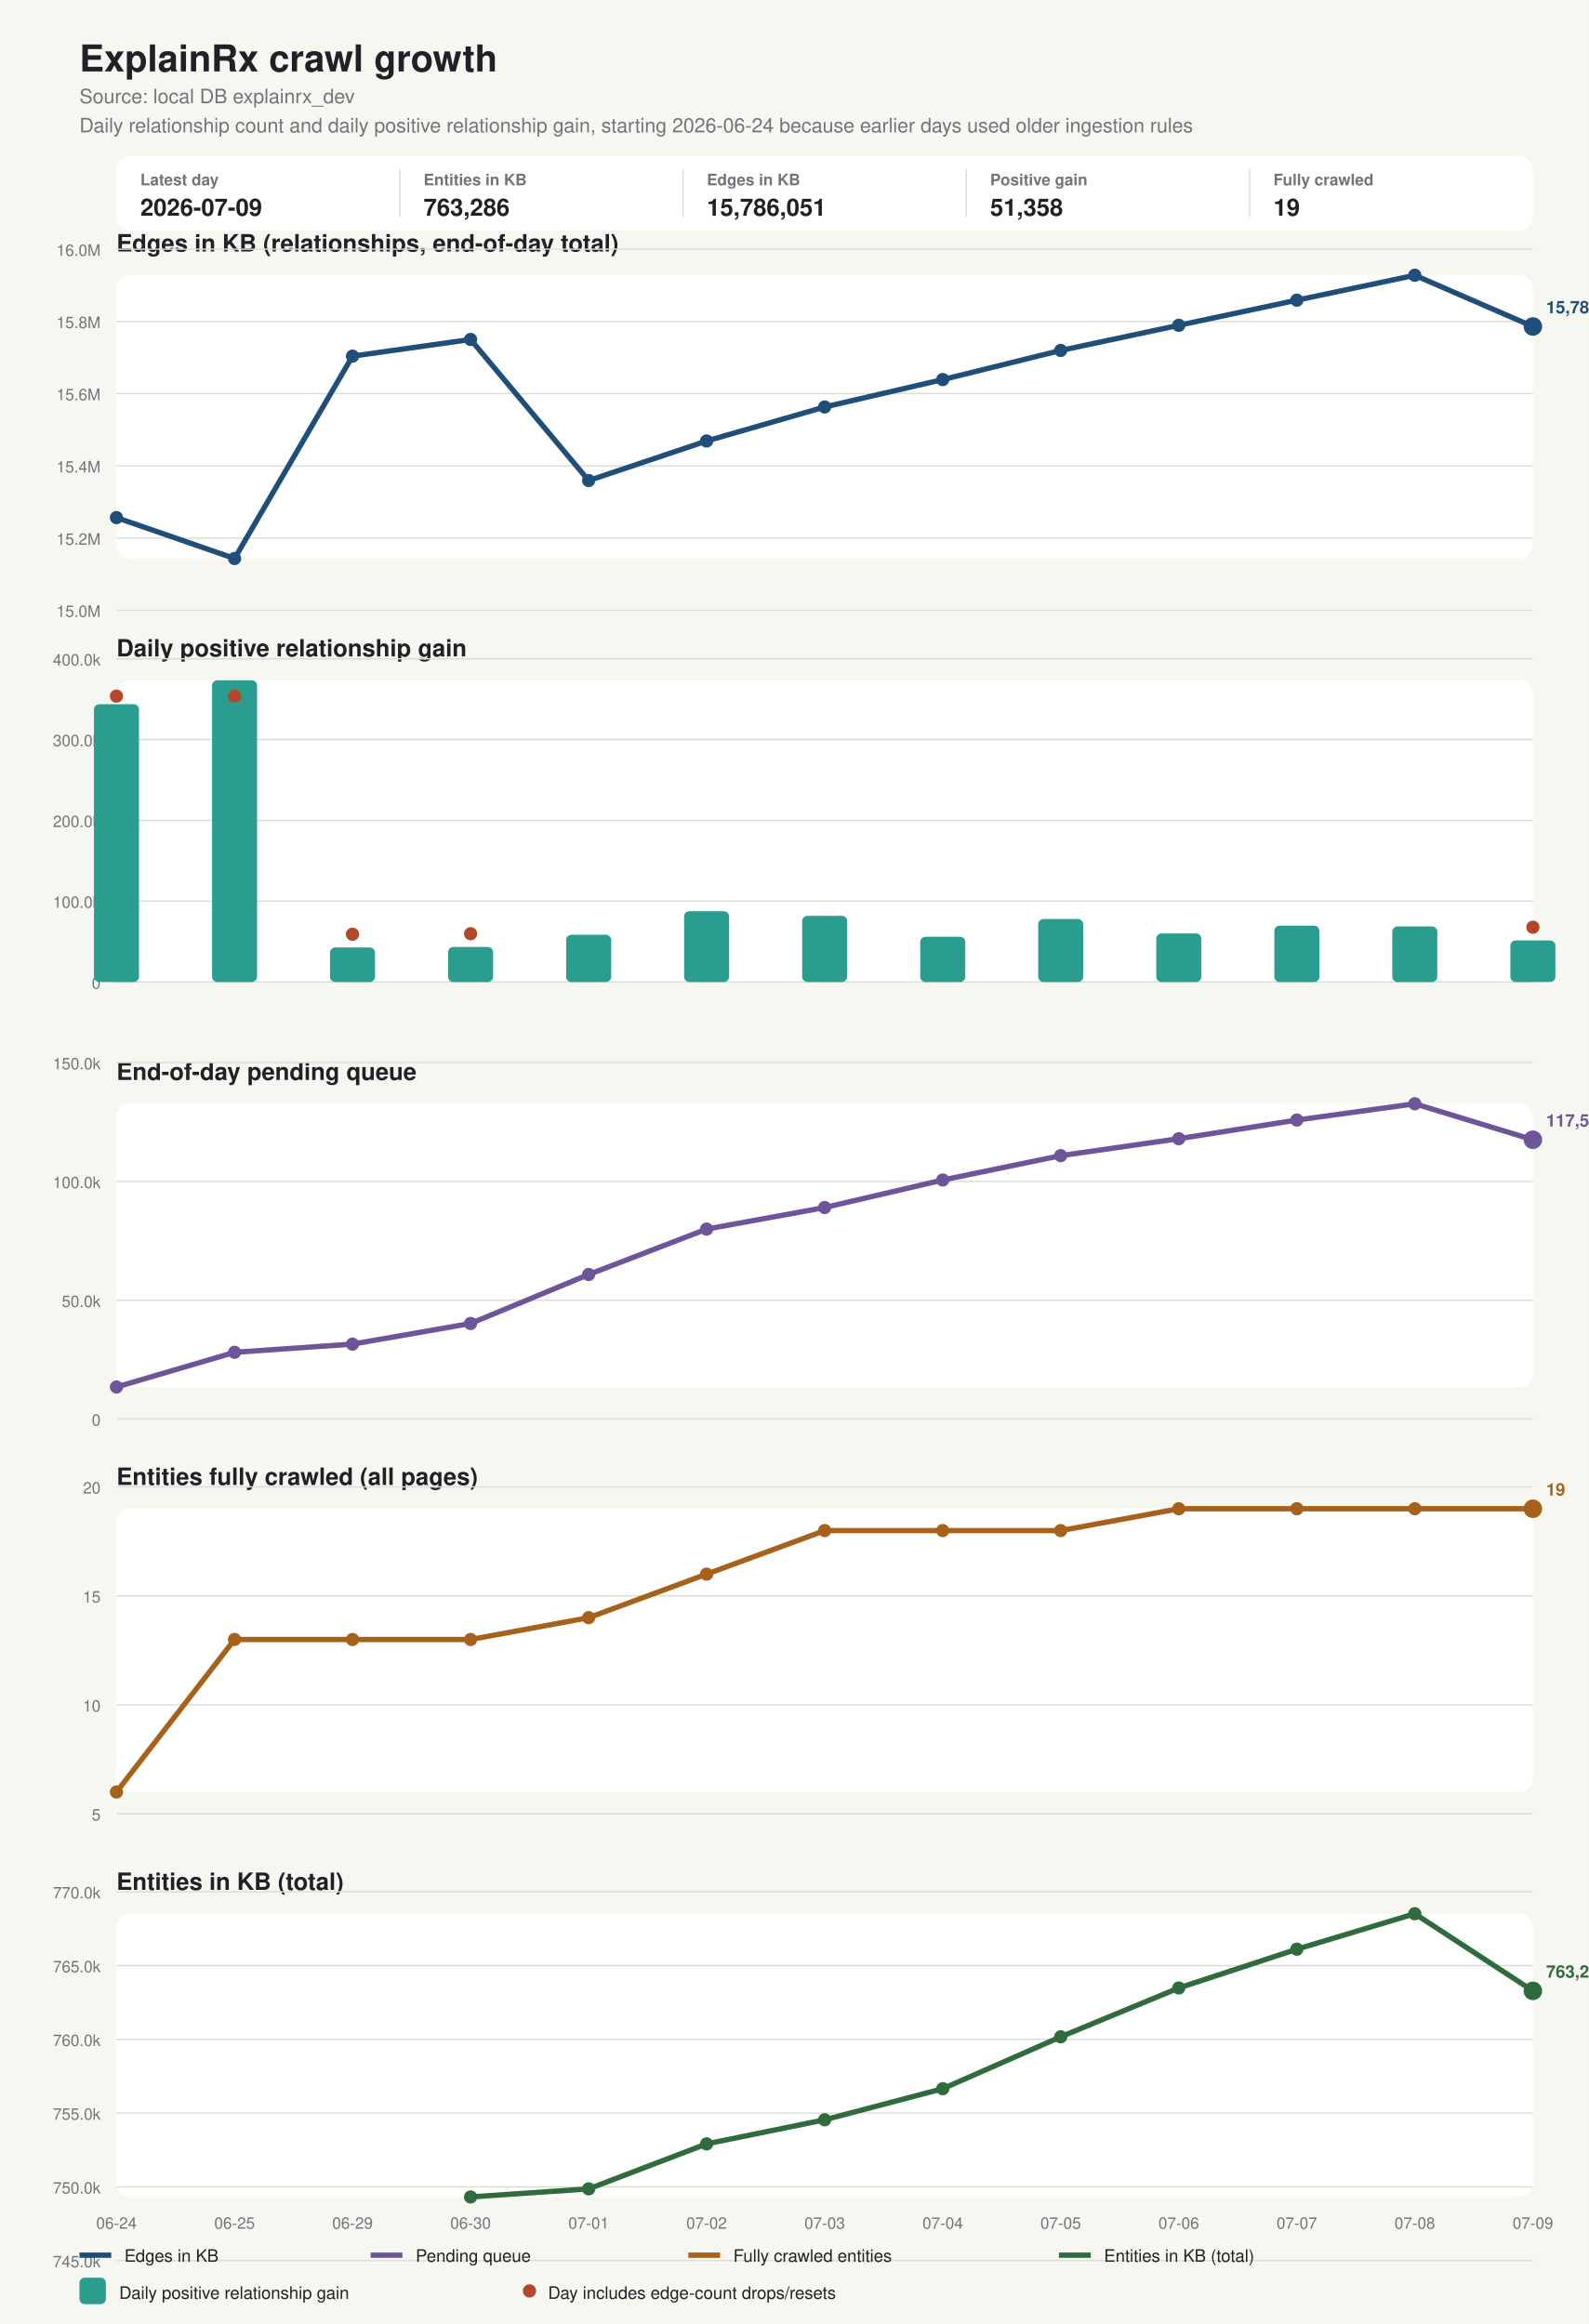
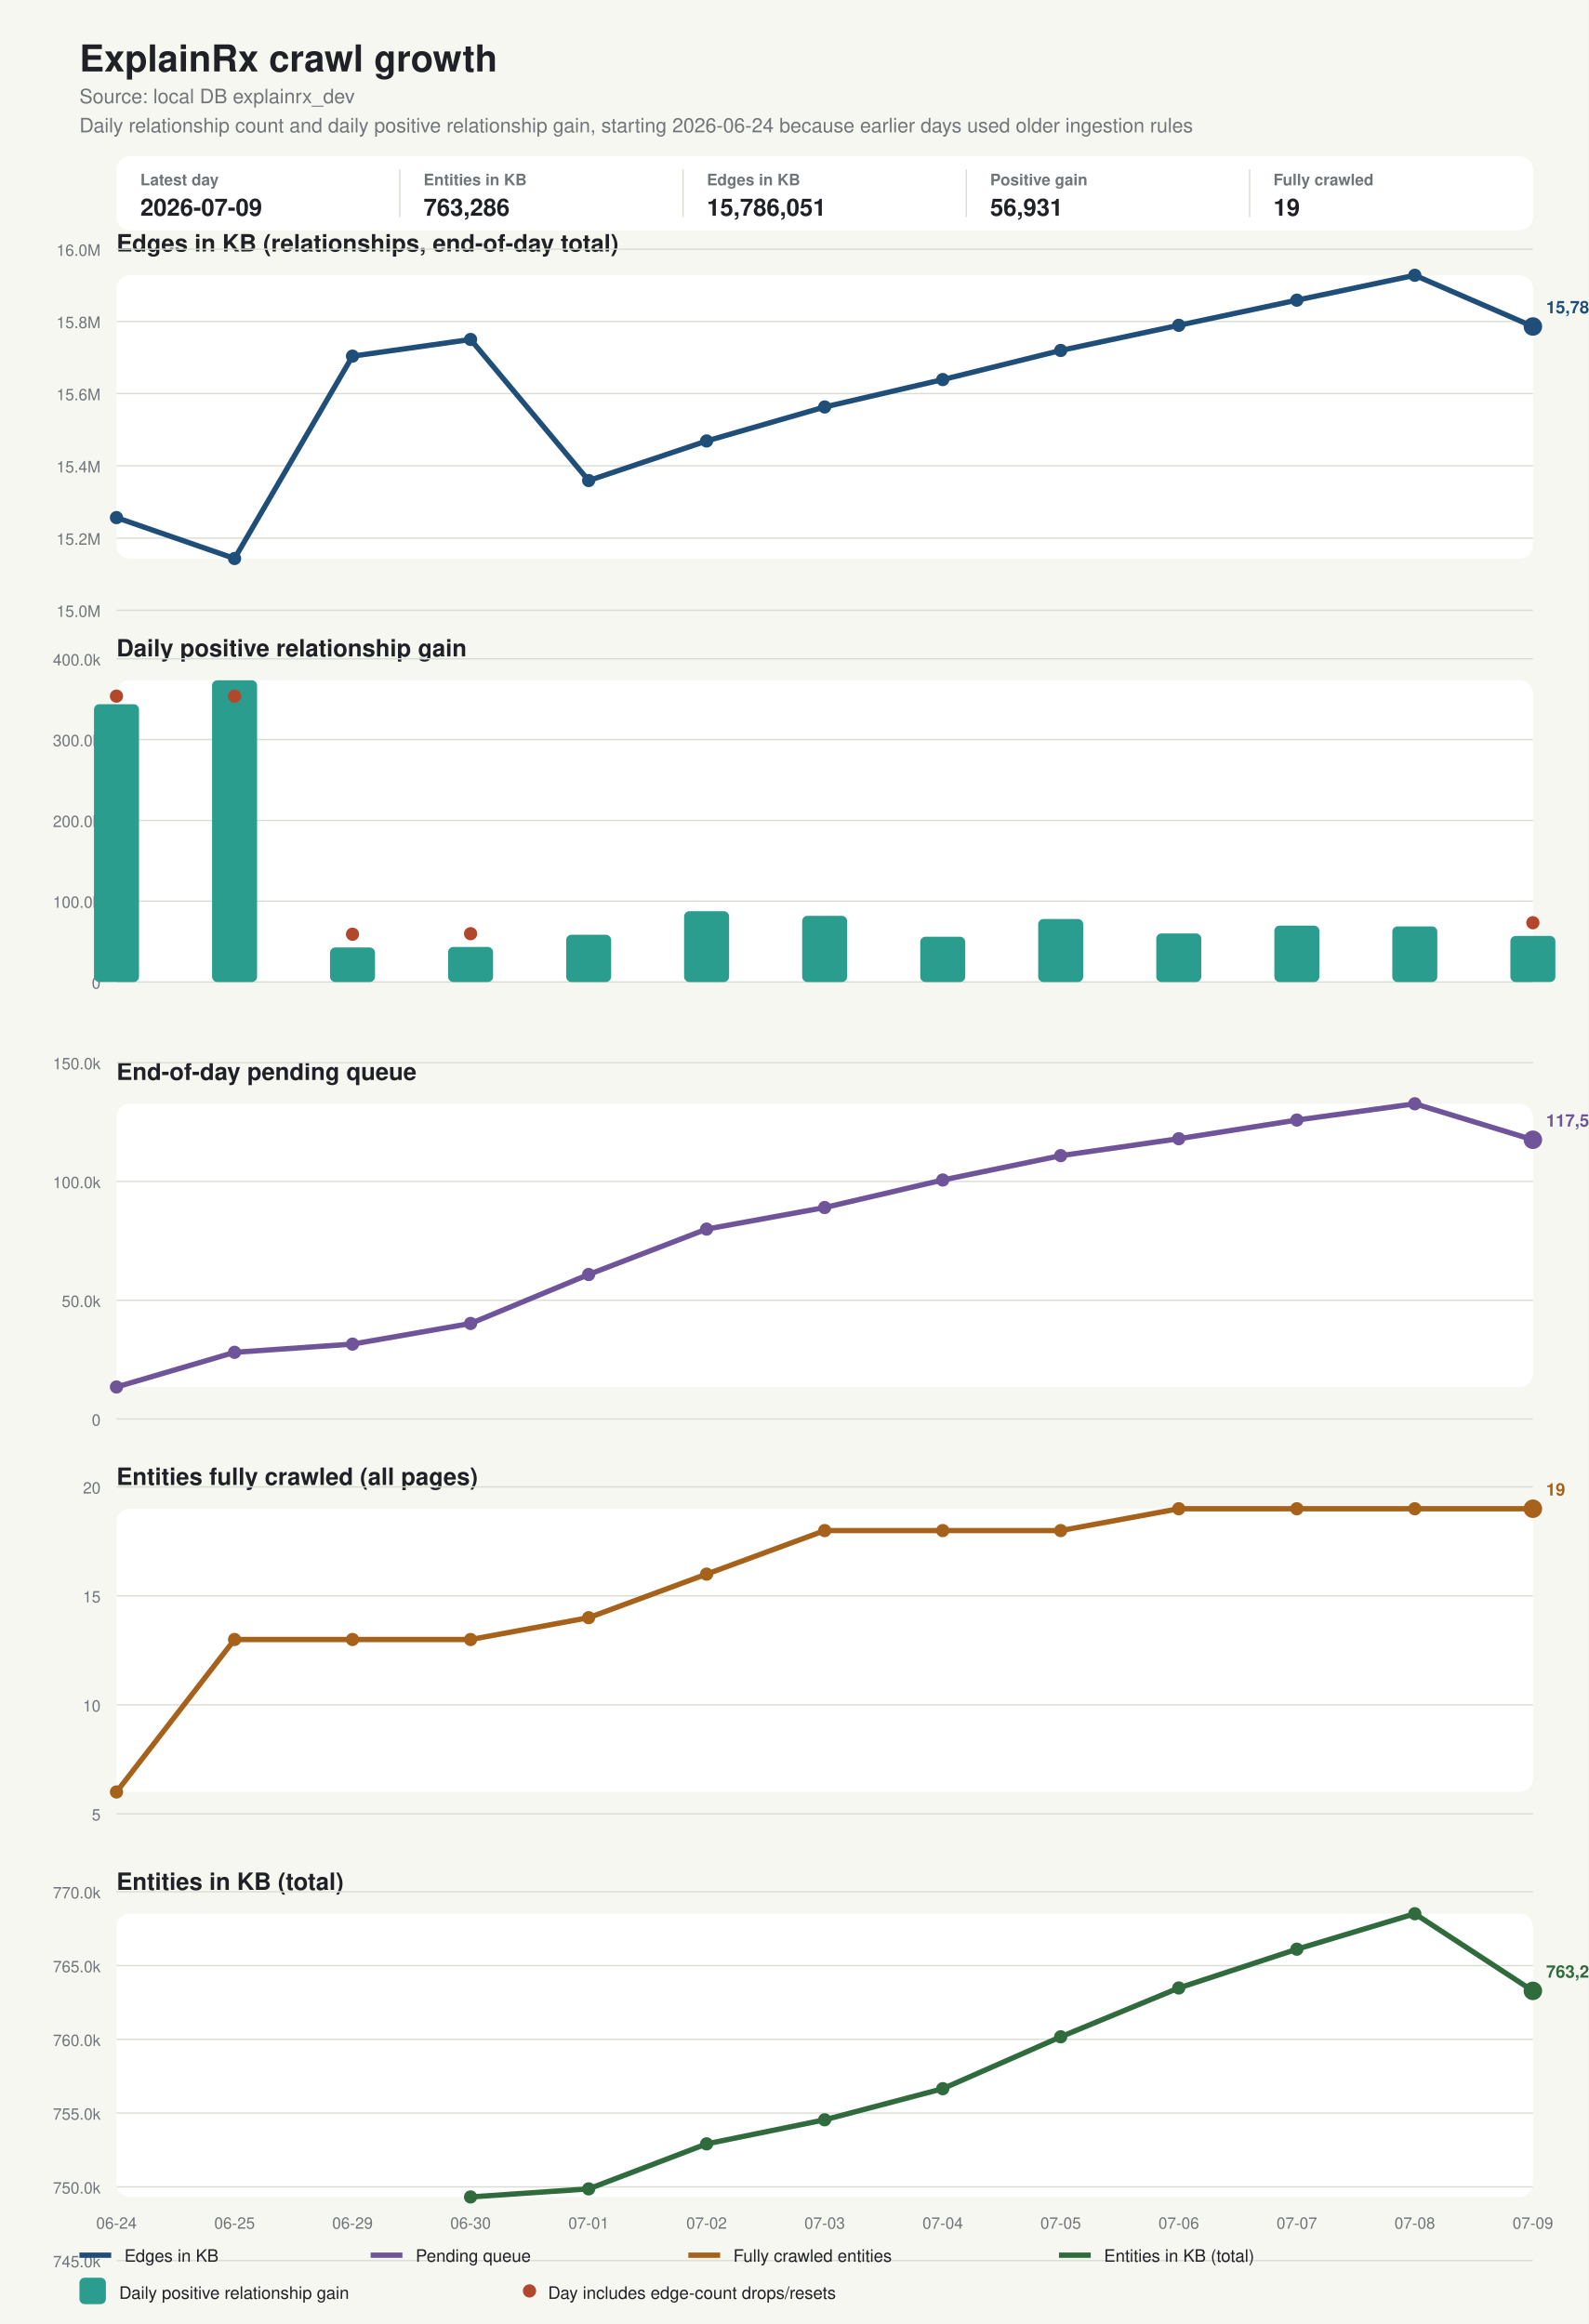
<svg xmlns="http://www.w3.org/2000/svg" width="1200" height="1756" viewBox="0 0 1200 1756">
  <rect width="100%" height="100%" fill="#f7f7f2" />
  <text x="60" y="54" font-family="Helvetica, Arial, sans-serif" font-size="28" font-weight="700" fill="#202126">ExplainRx crawl growth</text>
  <text x="60" y="78" font-family="Helvetica, Arial, sans-serif" font-size="15" fill="#70757a">Source: local DB explainrx_dev</text>
  <text x="60" y="100" font-family="Helvetica, Arial, sans-serif" font-size="15" fill="#70757a">Daily relationship count and daily positive relationship gain, starting 2026-06-24 because earlier days used older ingestion rules</text>
  <rect x="88" y="118" width="1070" height="56" fill="#ffffff" rx="10" />
  <rect x="88" y="208" width="1070" height="214" fill="#ffffff" rx="10" />
  <rect x="88" y="514" width="1070" height="228" fill="#ffffff" rx="10" />
  <rect x="88" y="834" width="1070" height="214" fill="#ffffff" rx="10" />
  <rect x="88" y="1140" width="1070" height="214" fill="#ffffff" rx="10" />
  <rect x="88" y="1446" width="1070" height="214" fill="#ffffff" rx="10" />
  <text x="88" y="190" font-family="Helvetica, Arial, sans-serif" font-size="18" font-weight="700" fill="#202126">Edges in KB (relationships, end-of-day total)</text>
  <text x="88" y="496" font-family="Helvetica, Arial, sans-serif" font-size="18" font-weight="700" fill="#202126">Daily positive relationship gain</text>
  <text x="88" y="816" font-family="Helvetica, Arial, sans-serif" font-size="18" font-weight="700" fill="#202126">End-of-day pending queue</text>
  <text x="88" y="1122" font-family="Helvetica, Arial, sans-serif" font-size="18" font-weight="700" fill="#202126">Entities fully crawled (all pages)</text>
  <text x="88" y="1428" font-family="Helvetica, Arial, sans-serif" font-size="18" font-weight="700" fill="#202126">Entities in KB (total)</text>
  <text x="106.0" y="140" font-family="Helvetica, Arial, sans-serif" font-size="12" font-weight="700" fill="#70757a">Latest day</text>
  <text x="106.0" y="163" font-family="Helvetica, Arial, sans-serif" font-size="18" font-weight="700" fill="#202126">2026-07-09</text>
  <line x1="302.0" y1="128" x2="302.0" y2="164" stroke="#d8ddd2" stroke-width="1" />
  <text x="320.0" y="140" font-family="Helvetica, Arial, sans-serif" font-size="12" font-weight="700" fill="#70757a">Entities in KB</text>
  <text x="320.0" y="163" font-family="Helvetica, Arial, sans-serif" font-size="18" font-weight="700" fill="#202126">763,286</text>
  <line x1="516.0" y1="128" x2="516.0" y2="164" stroke="#d8ddd2" stroke-width="1" />
  <text x="534.0" y="140" font-family="Helvetica, Arial, sans-serif" font-size="12" font-weight="700" fill="#70757a">Edges in KB</text>
  <text x="534.0" y="163" font-family="Helvetica, Arial, sans-serif" font-size="18" font-weight="700" fill="#202126">15,786,051</text>
  <line x1="730.0" y1="128" x2="730.0" y2="164" stroke="#d8ddd2" stroke-width="1" />
  <text x="748.0" y="140" font-family="Helvetica, Arial, sans-serif" font-size="12" font-weight="700" fill="#70757a">Positive gain</text>
-   <text x="748.0" y="163" font-family="Helvetica, Arial, sans-serif" font-size="18" font-weight="700" fill="#202126">51,358</text>
+   <text x="748.0" y="163" font-family="Helvetica, Arial, sans-serif" font-size="18" font-weight="700" fill="#202126">56,931</text>
  <line x1="944.0" y1="128" x2="944.0" y2="164" stroke="#d8ddd2" stroke-width="1" />
  <text x="962.0" y="140" font-family="Helvetica, Arial, sans-serif" font-size="12" font-weight="700" fill="#70757a">Fully crawled</text>
  <text x="962.0" y="163" font-family="Helvetica, Arial, sans-serif" font-size="18" font-weight="700" fill="#202126">19</text>
  <line x1="88" y1="461.1" x2="1158" y2="461.1" stroke="#d8ddd2" stroke-width="1" />
  <text x="76" y="466.1" text-anchor="end" font-family="Helvetica, Arial, sans-serif" font-size="12" fill="#70757a">15.0M</text>
  <line x1="88" y1="406.6" x2="1158" y2="406.6" stroke="#d8ddd2" stroke-width="1" />
  <text x="76" y="411.6" text-anchor="end" font-family="Helvetica, Arial, sans-serif" font-size="12" fill="#70757a">15.2M</text>
  <line x1="88" y1="352.0" x2="1158" y2="352.0" stroke="#d8ddd2" stroke-width="1" />
  <text x="76" y="357.0" text-anchor="end" font-family="Helvetica, Arial, sans-serif" font-size="12" fill="#70757a">15.4M</text>
  <line x1="88" y1="297.4" x2="1158" y2="297.4" stroke="#d8ddd2" stroke-width="1" />
  <text x="76" y="302.4" text-anchor="end" font-family="Helvetica, Arial, sans-serif" font-size="12" fill="#70757a">15.6M</text>
  <line x1="88" y1="242.9" x2="1158" y2="242.9" stroke="#d8ddd2" stroke-width="1" />
  <text x="76" y="247.9" text-anchor="end" font-family="Helvetica, Arial, sans-serif" font-size="12" fill="#70757a">15.8M</text>
  <line x1="88" y1="188.3" x2="1158" y2="188.3" stroke="#d8ddd2" stroke-width="1" />
  <text x="76" y="193.3" text-anchor="end" font-family="Helvetica, Arial, sans-serif" font-size="12" fill="#70757a">16.0M</text>
  <line x1="88" y1="742.0" x2="1158" y2="742.0" stroke="#d8ddd2" stroke-width="1" />
  <text x="76" y="747.0" text-anchor="end" font-family="Helvetica, Arial, sans-serif" font-size="12" fill="#70757a">0</text>
  <line x1="88" y1="680.9" x2="1158" y2="680.9" stroke="#d8ddd2" stroke-width="1" />
  <text x="76" y="685.9" text-anchor="end" font-family="Helvetica, Arial, sans-serif" font-size="12" fill="#70757a">100.0k</text>
  <line x1="88" y1="619.9" x2="1158" y2="619.9" stroke="#d8ddd2" stroke-width="1" />
  <text x="76" y="624.9" text-anchor="end" font-family="Helvetica, Arial, sans-serif" font-size="12" fill="#70757a">200.0k</text>
  <line x1="88" y1="558.8" x2="1158" y2="558.8" stroke="#d8ddd2" stroke-width="1" />
  <text x="76" y="563.8" text-anchor="end" font-family="Helvetica, Arial, sans-serif" font-size="12" fill="#70757a">300.0k</text>
  <line x1="88" y1="497.8" x2="1158" y2="497.8" stroke="#d8ddd2" stroke-width="1" />
  <text x="76" y="502.8" text-anchor="end" font-family="Helvetica, Arial, sans-serif" font-size="12" fill="#70757a">400.0k</text>
  <line x1="88" y1="1072.2" x2="1158" y2="1072.2" stroke="#d8ddd2" stroke-width="1" />
  <text x="76" y="1077.2" text-anchor="end" font-family="Helvetica, Arial, sans-serif" font-size="12" fill="#70757a">0</text>
  <line x1="88" y1="982.5" x2="1158" y2="982.5" stroke="#d8ddd2" stroke-width="1" />
  <text x="76" y="987.5" text-anchor="end" font-family="Helvetica, Arial, sans-serif" font-size="12" fill="#70757a">50.0k</text>
  <line x1="88" y1="892.7" x2="1158" y2="892.7" stroke="#d8ddd2" stroke-width="1" />
  <text x="76" y="897.7" text-anchor="end" font-family="Helvetica, Arial, sans-serif" font-size="12" fill="#70757a">100.0k</text>
  <line x1="88" y1="802.9" x2="1158" y2="802.9" stroke="#d8ddd2" stroke-width="1" />
  <text x="76" y="807.9" text-anchor="end" font-family="Helvetica, Arial, sans-serif" font-size="12" fill="#70757a">150.0k</text>
  <line x1="88" y1="1370.5" x2="1158" y2="1370.5" stroke="#d8ddd2" stroke-width="1" />
  <text x="76" y="1375.5" text-anchor="end" font-family="Helvetica, Arial, sans-serif" font-size="12" fill="#70757a">5</text>
  <line x1="88" y1="1288.2" x2="1158" y2="1288.2" stroke="#d8ddd2" stroke-width="1" />
  <text x="76" y="1293.2" text-anchor="end" font-family="Helvetica, Arial, sans-serif" font-size="12" fill="#70757a">10</text>
  <line x1="88" y1="1205.8" x2="1158" y2="1205.8" stroke="#d8ddd2" stroke-width="1" />
  <text x="76" y="1210.8" text-anchor="end" font-family="Helvetica, Arial, sans-serif" font-size="12" fill="#70757a">15</text>
  <line x1="88" y1="1123.5" x2="1158" y2="1123.5" stroke="#d8ddd2" stroke-width="1" />
  <text x="76" y="1128.5" text-anchor="end" font-family="Helvetica, Arial, sans-serif" font-size="12" fill="#70757a">20</text>
  <line x1="88" y1="1708.1" x2="1158" y2="1708.1" stroke="#d8ddd2" stroke-width="1" />
  <text x="76" y="1713.1" text-anchor="end" font-family="Helvetica, Arial, sans-serif" font-size="12" fill="#70757a">745.0k</text>
  <line x1="88" y1="1652.4" x2="1158" y2="1652.4" stroke="#d8ddd2" stroke-width="1" />
  <text x="76" y="1657.4" text-anchor="end" font-family="Helvetica, Arial, sans-serif" font-size="12" fill="#70757a">750.0k</text>
  <line x1="88" y1="1596.6" x2="1158" y2="1596.6" stroke="#d8ddd2" stroke-width="1" />
  <text x="76" y="1601.6" text-anchor="end" font-family="Helvetica, Arial, sans-serif" font-size="12" fill="#70757a">755.0k</text>
  <line x1="88" y1="1540.9" x2="1158" y2="1540.9" stroke="#d8ddd2" stroke-width="1" />
  <text x="76" y="1545.9" text-anchor="end" font-family="Helvetica, Arial, sans-serif" font-size="12" fill="#70757a">760.0k</text>
  <line x1="88" y1="1485.2" x2="1158" y2="1485.2" stroke="#d8ddd2" stroke-width="1" />
  <text x="76" y="1490.2" text-anchor="end" font-family="Helvetica, Arial, sans-serif" font-size="12" fill="#70757a">765.0k</text>
  <line x1="88" y1="1429.4" x2="1158" y2="1429.4" stroke="#d8ddd2" stroke-width="1" />
  <text x="76" y="1434.4" text-anchor="end" font-family="Helvetica, Arial, sans-serif" font-size="12" fill="#70757a">770.0k</text>
  <path d="M 88.0 391.1 L 177.2 422.0 L 266.3 269.1 L 355.5 256.5 L 444.7 363.1 L 533.8 333.2 L 623.0 307.5 L 712.2 286.8 L 801.3 264.8 L 890.5 245.8 L 979.7 226.8 L 1068.8 208.0 L 1158.0 246.7" fill="none" stroke="#1f4e79" stroke-width="4" stroke-linecap="round" stroke-linejoin="round" />
  <circle cx="88.0" cy="391.1" r="5" fill="#1f4e79" />
  <circle cx="177.2" cy="422.0" r="5" fill="#1f4e79" />
  <circle cx="266.3" cy="269.1" r="5" fill="#1f4e79" />
  <circle cx="355.5" cy="256.5" r="5" fill="#1f4e79" />
  <circle cx="444.7" cy="363.1" r="5" fill="#1f4e79" />
  <circle cx="533.8" cy="333.2" r="5" fill="#1f4e79" />
  <circle cx="623.0" cy="307.5" r="5" fill="#1f4e79" />
  <circle cx="712.2" cy="286.8" r="5" fill="#1f4e79" />
  <circle cx="801.3" cy="264.8" r="5" fill="#1f4e79" />
  <circle cx="890.5" cy="245.8" r="5" fill="#1f4e79" />
  <circle cx="979.7" cy="226.8" r="5" fill="#1f4e79" />
  <circle cx="1068.8" cy="208.0" r="5" fill="#1f4e79" />
  <circle cx="1158.0" cy="246.7" r="7" fill="#1f4e79" />
  <text x="1168.0" y="236.7" font-family="Helvetica, Arial, sans-serif" font-size="13" font-weight="700" fill="#1f4e79">15,786,051</text>
  <rect x="71.0" y="532.1" width="34" height="209.9" rx="4" fill="#2a9d8f" />
  <circle cx="88.0" cy="526.0" r="5" fill="#b3472c" />
  <rect x="160.2" y="514.0" width="34" height="228.0" rx="4" fill="#2a9d8f" />
  <circle cx="177.2" cy="526.0" r="5" fill="#b3472c" />
  <rect x="249.3" y="715.9" width="34" height="26.1" rx="4" fill="#2a9d8f" />
  <circle cx="266.3" cy="705.9" r="5" fill="#b3472c" />
  <rect x="338.5" y="715.5" width="34" height="26.5" rx="4" fill="#2a9d8f" />
  <circle cx="355.5" cy="705.5" r="5" fill="#b3472c" />
  <rect x="427.7" y="706.3" width="34" height="35.7" rx="4" fill="#2a9d8f" />
  <rect x="516.8" y="688.5" width="34" height="53.5" rx="4" fill="#2a9d8f" />
  <rect x="606.0" y="692.0" width="34" height="50.0" rx="4" fill="#2a9d8f" />
  <rect x="695.2" y="707.8" width="34" height="34.2" rx="4" fill="#2a9d8f" />
  <rect x="784.3" y="694.4" width="34" height="47.6" rx="4" fill="#2a9d8f" />
  <rect x="873.5" y="705.3" width="34" height="36.7" rx="4" fill="#2a9d8f" />
  <rect x="962.7" y="699.4" width="34" height="42.6" rx="4" fill="#2a9d8f" />
  <rect x="1051.8" y="700.0" width="34" height="42.0" rx="4" fill="#2a9d8f" />
-   <rect x="1141.0" y="710.6" width="34" height="31.4" rx="4" fill="#2a9d8f" />
-   <circle cx="1158.0" cy="700.6" r="5" fill="#b3472c" />
+   <rect x="1141.0" y="707.2" width="34" height="34.8" rx="4" fill="#2a9d8f" />
+   <circle cx="1158.0" cy="697.2" r="5" fill="#b3472c" />
  <path d="M 88.0 1048.0 L 177.2 1021.8 L 266.3 1015.6 L 355.5 1000.0 L 444.7 963.0 L 533.8 928.7 L 623.0 912.4 L 712.2 891.6 L 801.3 873.2 L 890.5 860.4 L 979.7 846.3 L 1068.8 834.0 L 1158.0 861.2" fill="none" stroke="#6f5499" stroke-width="4" stroke-linecap="round" stroke-linejoin="round" />
  <circle cx="88.0" cy="1048.0" r="5" fill="#6f5499" />
  <circle cx="177.2" cy="1021.8" r="5" fill="#6f5499" />
  <circle cx="266.3" cy="1015.6" r="5" fill="#6f5499" />
  <circle cx="355.5" cy="1000.0" r="5" fill="#6f5499" />
  <circle cx="444.7" cy="963.0" r="5" fill="#6f5499" />
  <circle cx="533.8" cy="928.7" r="5" fill="#6f5499" />
  <circle cx="623.0" cy="912.4" r="5" fill="#6f5499" />
  <circle cx="712.2" cy="891.6" r="5" fill="#6f5499" />
  <circle cx="801.3" cy="873.2" r="5" fill="#6f5499" />
  <circle cx="890.5" cy="860.4" r="5" fill="#6f5499" />
  <circle cx="979.7" cy="846.3" r="5" fill="#6f5499" />
  <circle cx="1068.8" cy="834.0" r="5" fill="#6f5499" />
  <circle cx="1158.0" cy="861.2" r="7" fill="#6f5499" />
  <text x="1168.0" y="851.2" font-family="Helvetica, Arial, sans-serif" font-size="13" font-weight="700" fill="#6f5499">117,532</text>
  <path d="M 88.0 1354.0 L 177.2 1238.8 L 266.3 1238.8 L 355.5 1238.8 L 444.7 1222.3 L 533.8 1189.4 L 623.0 1156.5 L 712.2 1156.5 L 801.3 1156.5 L 890.5 1140.0 L 979.7 1140.0 L 1068.8 1140.0 L 1158.0 1140.0" fill="none" stroke="#a6611a" stroke-width="4" stroke-linecap="round" stroke-linejoin="round" />
  <circle cx="88.0" cy="1354.0" r="5" fill="#a6611a" />
  <circle cx="177.2" cy="1238.8" r="5" fill="#a6611a" />
  <circle cx="266.3" cy="1238.8" r="5" fill="#a6611a" />
  <circle cx="355.5" cy="1238.8" r="5" fill="#a6611a" />
  <circle cx="444.7" cy="1222.3" r="5" fill="#a6611a" />
  <circle cx="533.8" cy="1189.4" r="5" fill="#a6611a" />
  <circle cx="623.0" cy="1156.5" r="5" fill="#a6611a" />
  <circle cx="712.2" cy="1156.5" r="5" fill="#a6611a" />
  <circle cx="801.3" cy="1156.5" r="5" fill="#a6611a" />
  <circle cx="890.5" cy="1140.0" r="5" fill="#a6611a" />
  <circle cx="979.7" cy="1140.0" r="5" fill="#a6611a" />
  <circle cx="1068.8" cy="1140.0" r="5" fill="#a6611a" />
  <circle cx="1158.0" cy="1140.0" r="7" fill="#a6611a" />
  <text x="1168.0" y="1130.0" font-family="Helvetica, Arial, sans-serif" font-size="13" font-weight="700" fill="#a6611a">19</text>
  <path d="M 355.5 1660.0 L 444.7 1653.9 L 533.8 1619.9 L 623.0 1601.7 L 712.2 1578.2 L 801.3 1539.0 L 890.5 1502.1 L 979.7 1472.8 L 1068.8 1446.0 L 1158.0 1504.3" fill="none" stroke="#2f6b3c" stroke-width="4" stroke-linecap="round" stroke-linejoin="round" />
  <circle cx="355.5" cy="1660.0" r="5" fill="#2f6b3c" />
  <circle cx="444.7" cy="1653.9" r="5" fill="#2f6b3c" />
  <circle cx="533.8" cy="1619.9" r="5" fill="#2f6b3c" />
  <circle cx="623.0" cy="1601.7" r="5" fill="#2f6b3c" />
  <circle cx="712.2" cy="1578.2" r="5" fill="#2f6b3c" />
  <circle cx="801.3" cy="1539.0" r="5" fill="#2f6b3c" />
  <circle cx="890.5" cy="1502.1" r="5" fill="#2f6b3c" />
  <circle cx="979.7" cy="1472.8" r="5" fill="#2f6b3c" />
  <circle cx="1068.8" cy="1446.0" r="5" fill="#2f6b3c" />
  <circle cx="1158.0" cy="1504.3" r="7" fill="#2f6b3c" />
  <text x="1168.0" y="1494.3" font-family="Helvetica, Arial, sans-serif" font-size="13" font-weight="700" fill="#2f6b3c">763,286</text>
  <text x="88.0" y="1684" text-anchor="middle" font-family="Helvetica, Arial, sans-serif" font-size="12" fill="#70757a">06-24</text>
  <text x="177.2" y="1684" text-anchor="middle" font-family="Helvetica, Arial, sans-serif" font-size="12" fill="#70757a">06-25</text>
  <text x="266.3" y="1684" text-anchor="middle" font-family="Helvetica, Arial, sans-serif" font-size="12" fill="#70757a">06-29</text>
  <text x="355.5" y="1684" text-anchor="middle" font-family="Helvetica, Arial, sans-serif" font-size="12" fill="#70757a">06-30</text>
  <text x="444.7" y="1684" text-anchor="middle" font-family="Helvetica, Arial, sans-serif" font-size="12" fill="#70757a">07-01</text>
  <text x="533.8" y="1684" text-anchor="middle" font-family="Helvetica, Arial, sans-serif" font-size="12" fill="#70757a">07-02</text>
  <text x="623.0" y="1684" text-anchor="middle" font-family="Helvetica, Arial, sans-serif" font-size="12" fill="#70757a">07-03</text>
  <text x="712.2" y="1684" text-anchor="middle" font-family="Helvetica, Arial, sans-serif" font-size="12" fill="#70757a">07-04</text>
  <text x="801.3" y="1684" text-anchor="middle" font-family="Helvetica, Arial, sans-serif" font-size="12" fill="#70757a">07-05</text>
  <text x="890.5" y="1684" text-anchor="middle" font-family="Helvetica, Arial, sans-serif" font-size="12" fill="#70757a">07-06</text>
  <text x="979.7" y="1684" text-anchor="middle" font-family="Helvetica, Arial, sans-serif" font-size="12" fill="#70757a">07-07</text>
  <text x="1068.8" y="1684" text-anchor="middle" font-family="Helvetica, Arial, sans-serif" font-size="12" fill="#70757a">07-08</text>
  <text x="1158.0" y="1684" text-anchor="middle" font-family="Helvetica, Arial, sans-serif" font-size="12" fill="#70757a">07-09</text>
  <line x1="60" y1="1704" x2="84" y2="1704" stroke="#1f4e79" stroke-width="4" />
  <text x="94" y="1709" font-family="Helvetica, Arial, sans-serif" font-size="13" fill="#202126">Edges in KB</text>
  <line x1="280" y1="1704" x2="304" y2="1704" stroke="#6f5499" stroke-width="4" />
  <text x="314" y="1709" font-family="Helvetica, Arial, sans-serif" font-size="13" fill="#202126">Pending queue</text>
  <line x1="520" y1="1704" x2="544" y2="1704" stroke="#a6611a" stroke-width="4" />
  <text x="554" y="1709" font-family="Helvetica, Arial, sans-serif" font-size="13" fill="#202126">Fully crawled entities</text>
  <line x1="800" y1="1704" x2="824" y2="1704" stroke="#2f6b3c" stroke-width="4" />
  <text x="834" y="1709" font-family="Helvetica, Arial, sans-serif" font-size="13" fill="#202126">Entities in KB (total)</text>
  <rect x="60" y="1721" width="20" height="20" rx="4" fill="#2a9d8f" />
  <text x="90" y="1737" font-family="Helvetica, Arial, sans-serif" font-size="13" fill="#202126">Daily positive relationship gain</text>
  <circle cx="400" cy="1731" r="5" fill="#b3472c" />
  <text x="414" y="1737" font-family="Helvetica, Arial, sans-serif" font-size="13" fill="#202126">Day includes edge-count drops/resets</text>
</svg>
